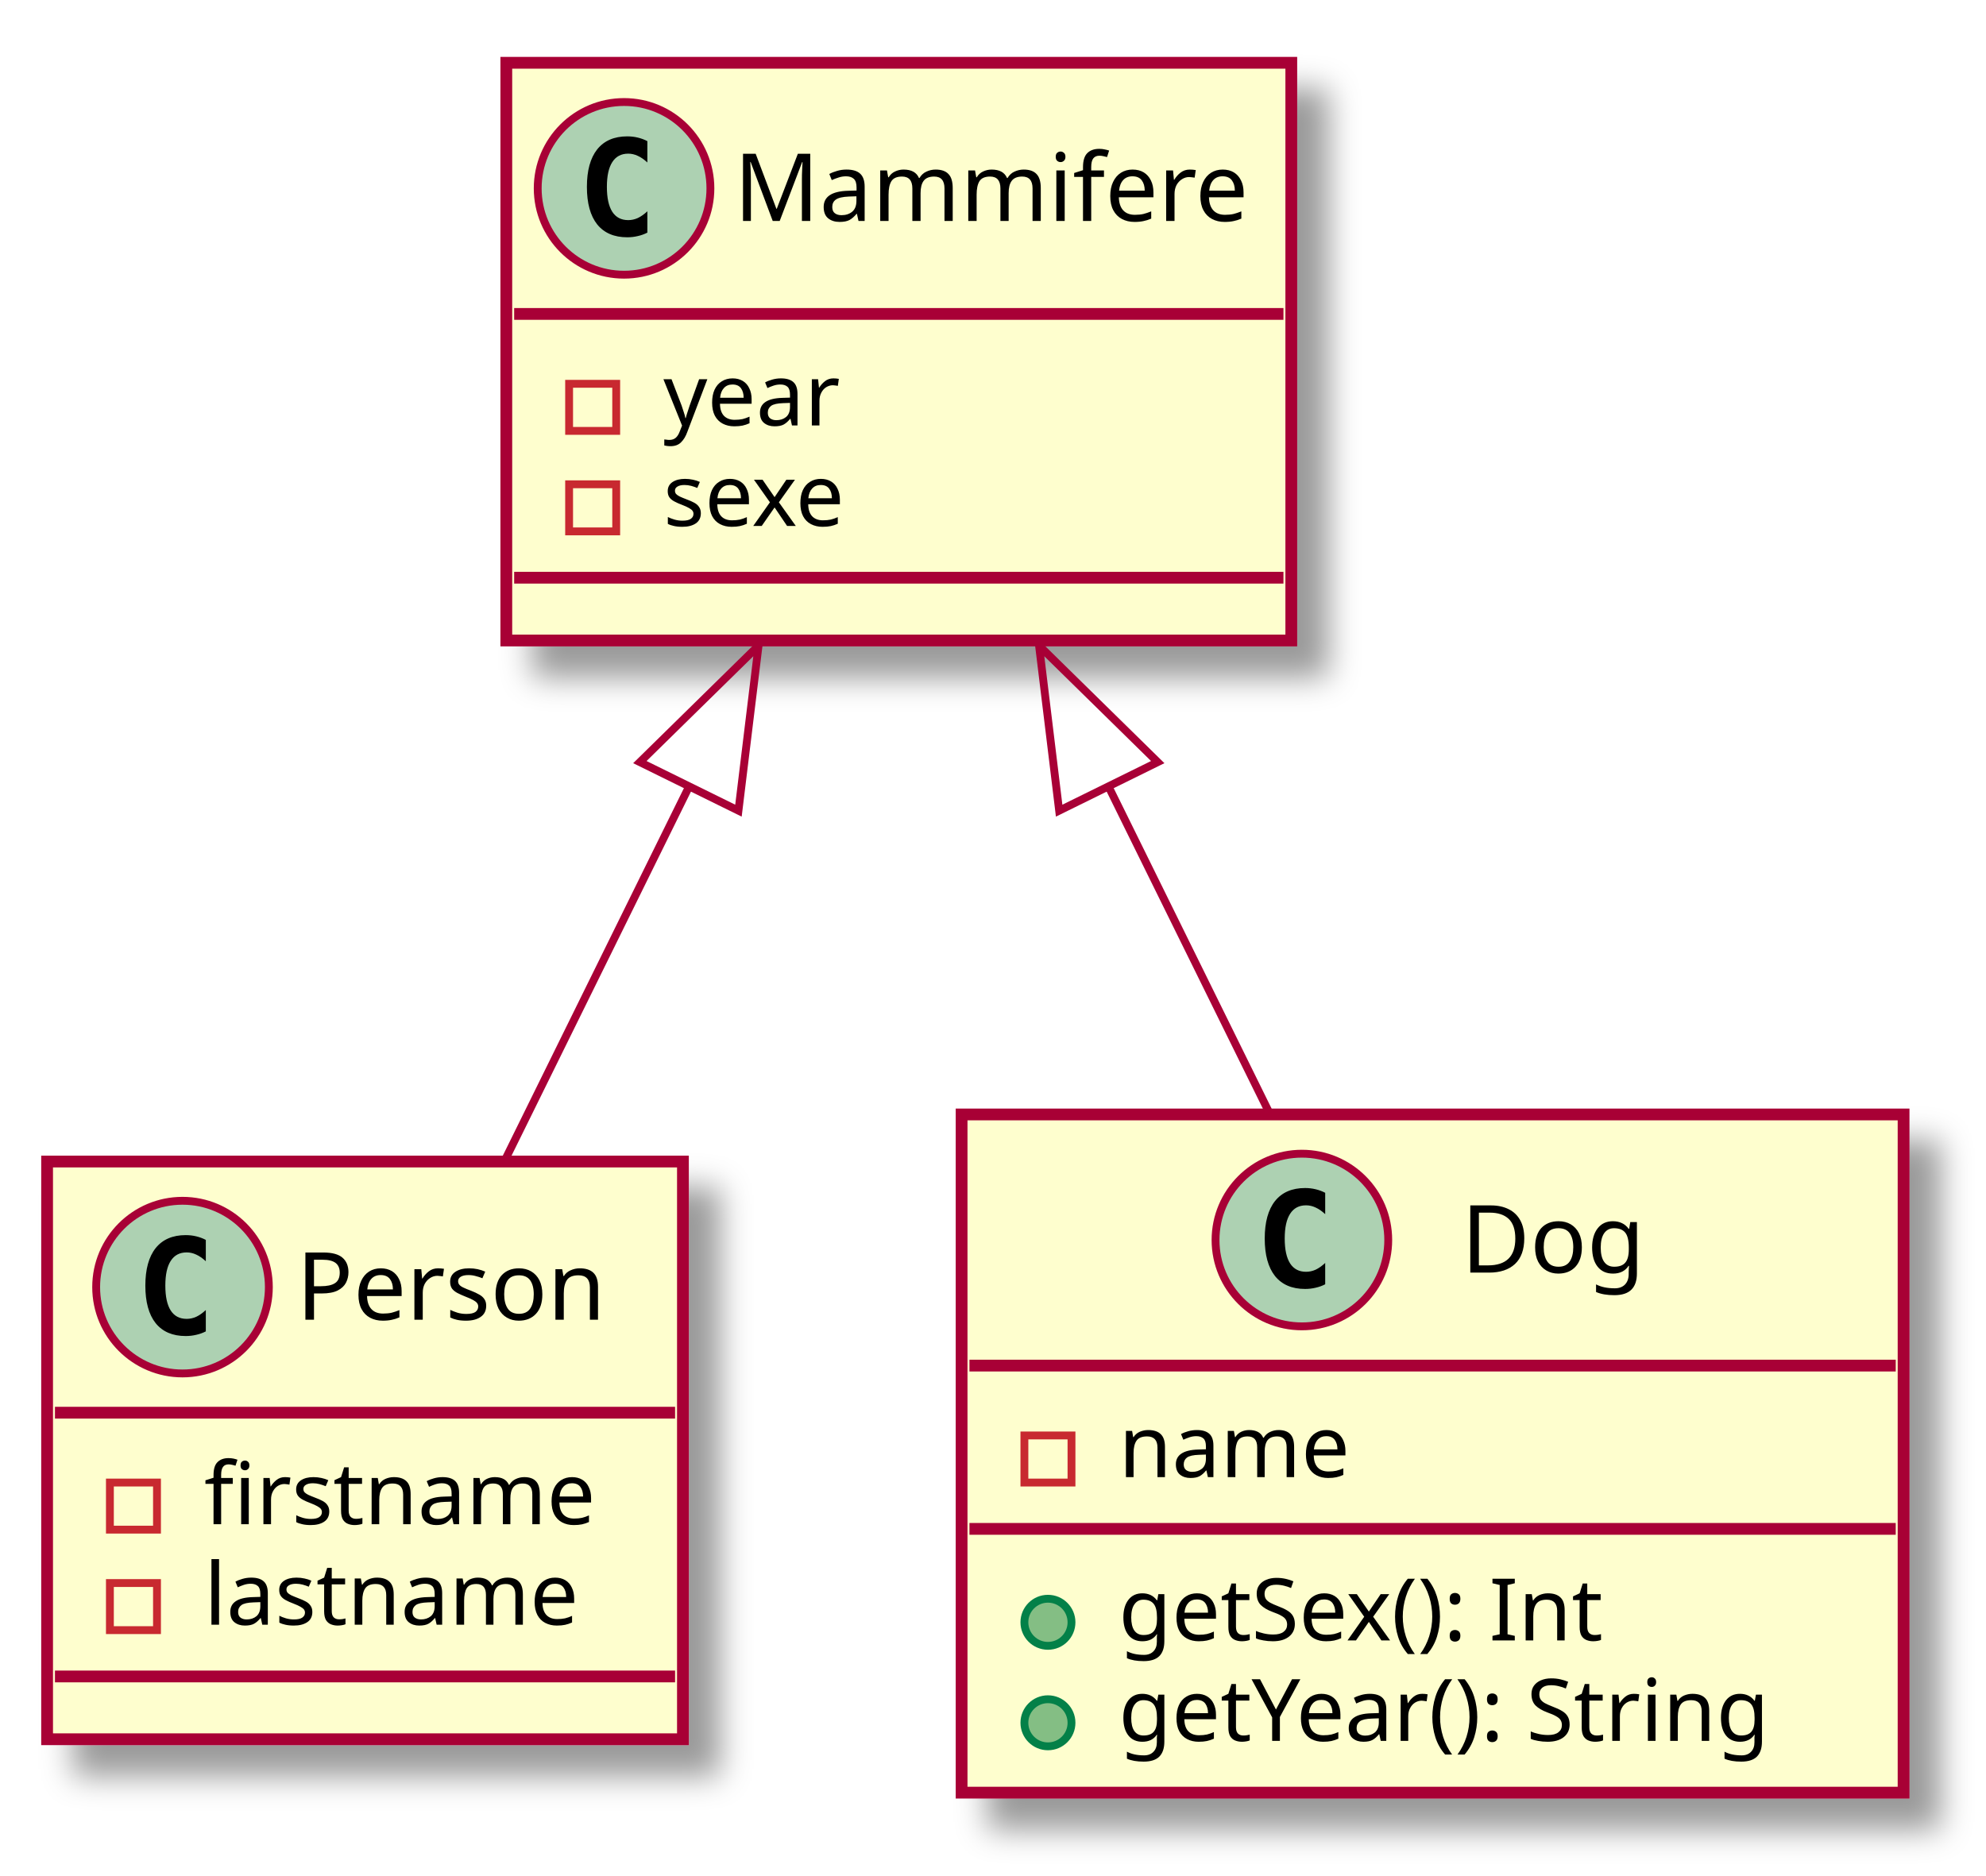
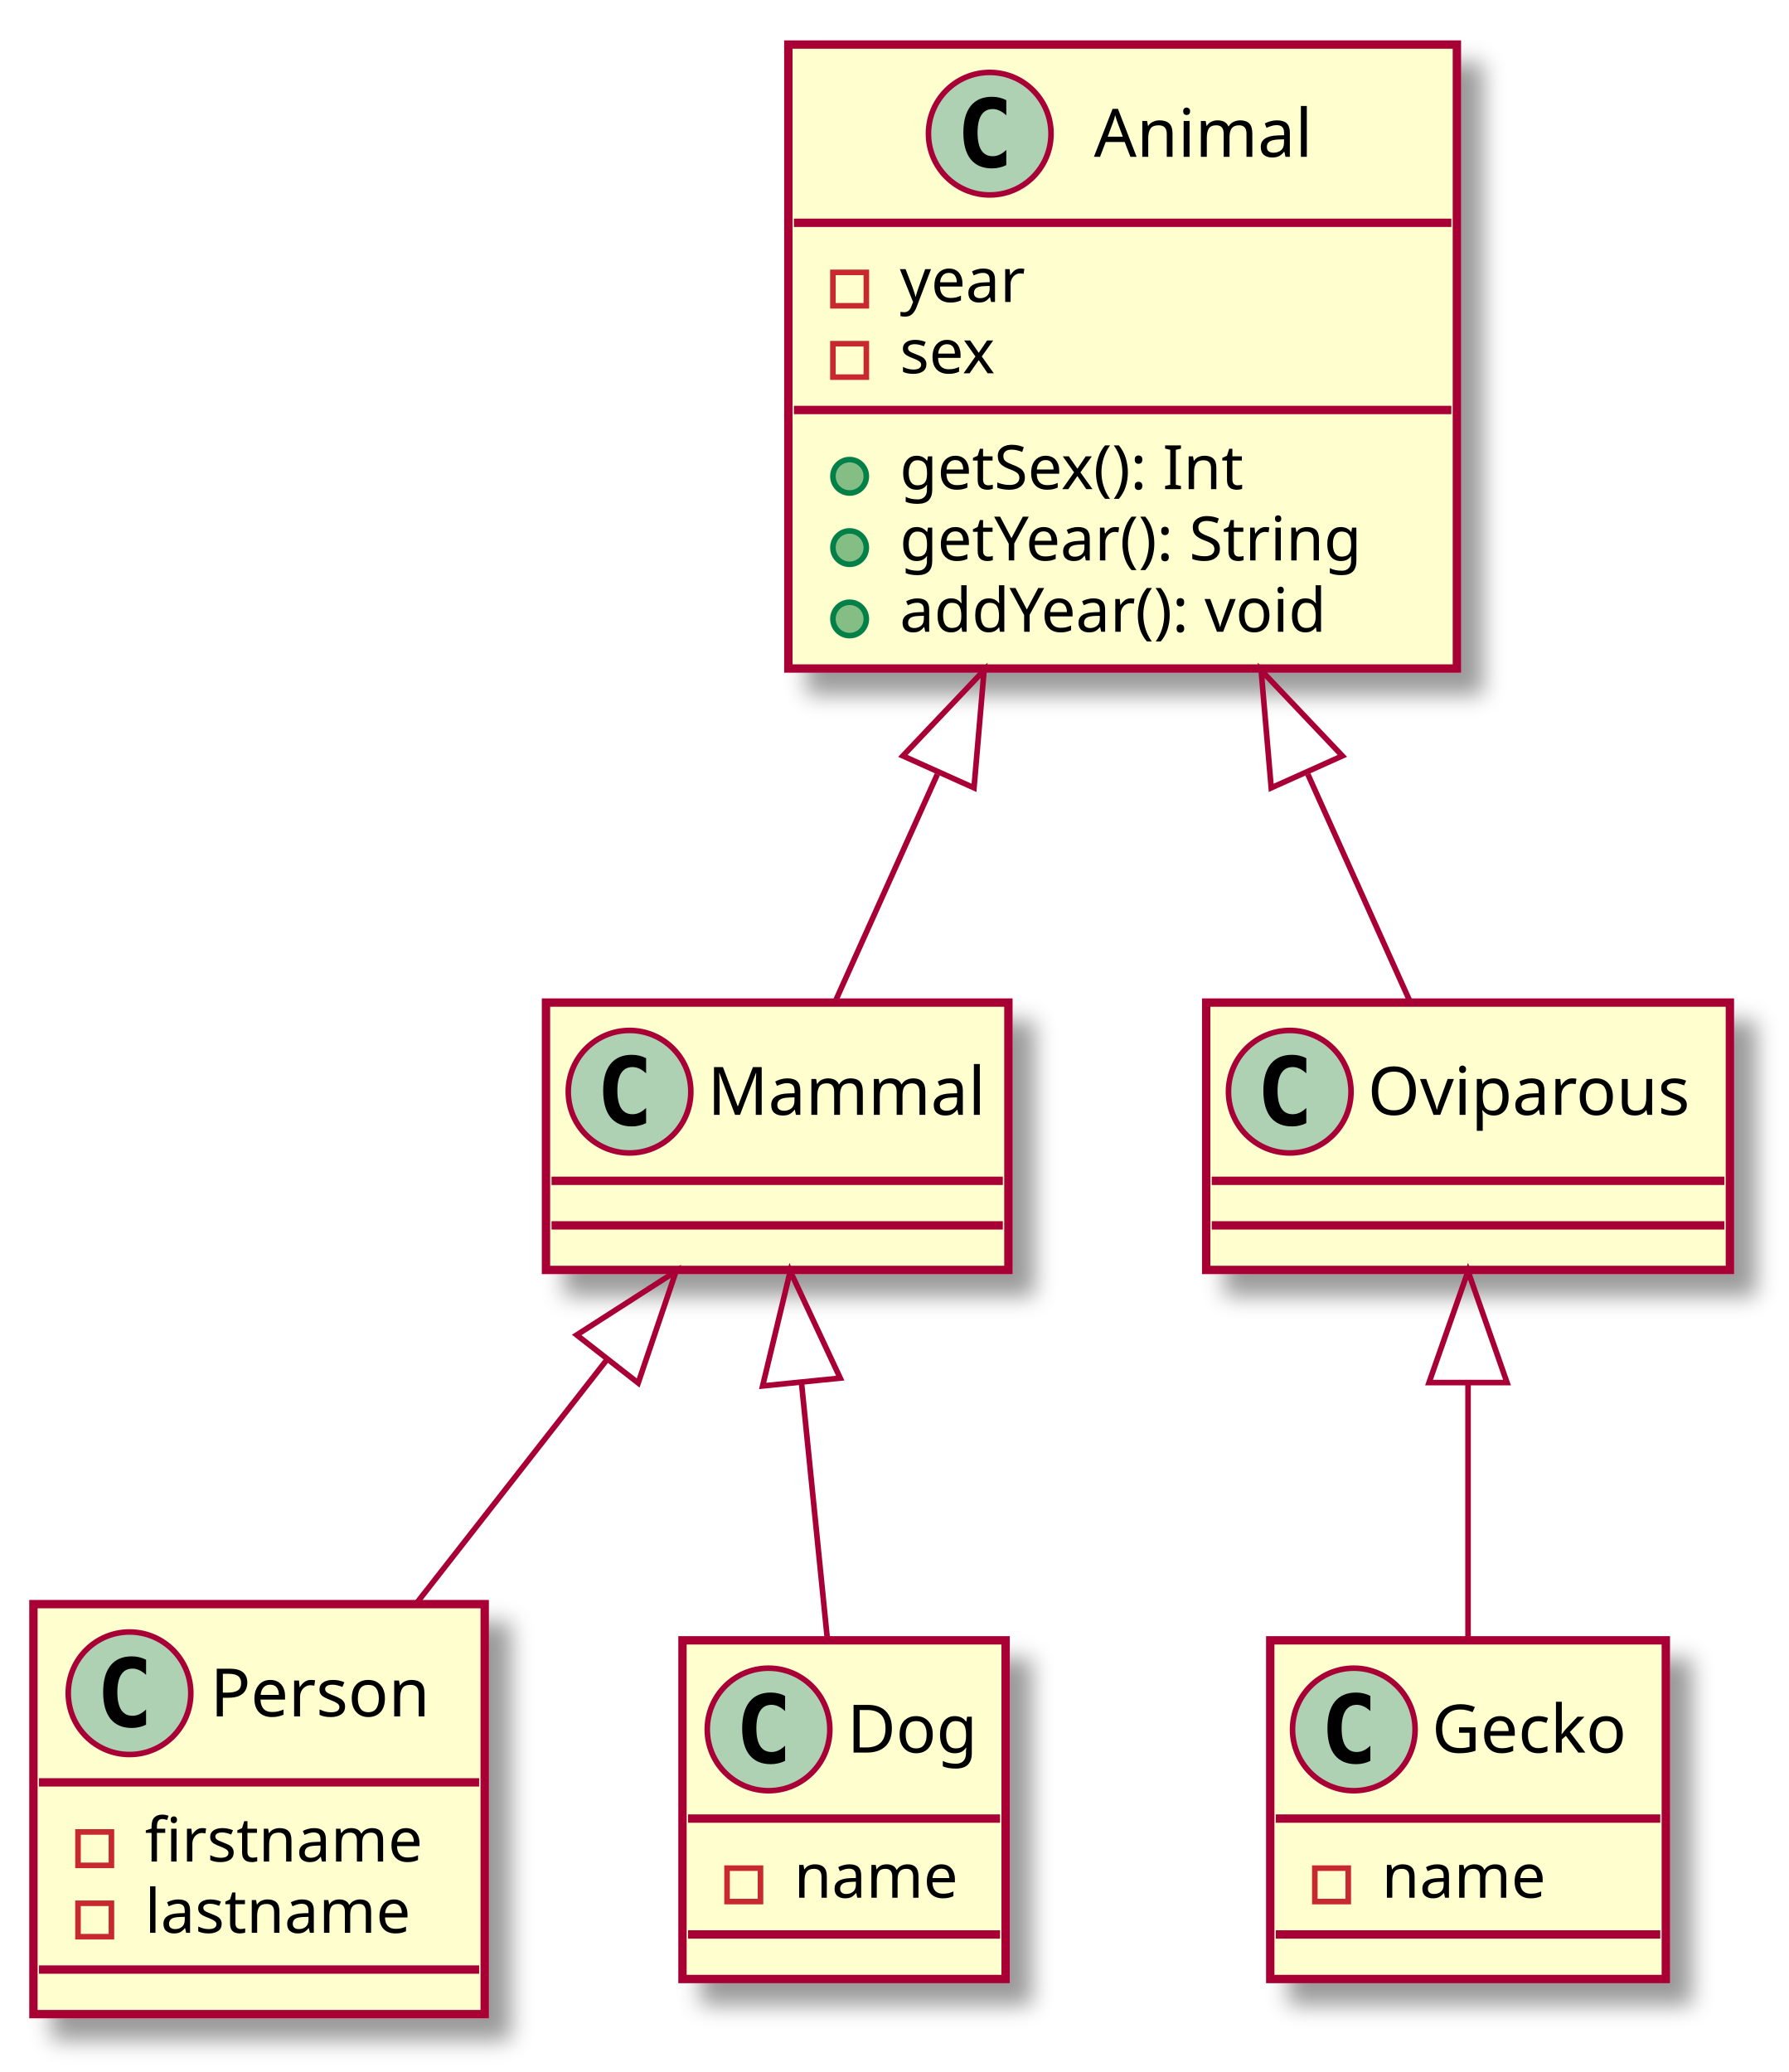
- <svg xmlns="http://www.w3.org/2000/svg" contentScriptType="application/ecmascript" contentStyleType="text/css" height="239px" preserveAspectRatio="none" style="width:253px;height:239px;" version="1.1" viewBox="0 0 253 239" width="253px" zoomAndPan="magnify">
+ <svg xmlns="http://www.w3.org/2000/svg" contentScriptType="application/ecmascript" contentStyleType="text/css" height="372px" preserveAspectRatio="none" style="width:321px;height:372px;" version="1.1" viewBox="0 0 321 372" width="321px" zoomAndPan="magnify">
  <defs>
-     <filter height="300%" id="f1uixryh1cmuq1" width="300%" x="-1" y="-1">
+     <filter height="300%" id="f1apyoqlnazhfn" width="300%" x="-1" y="-1">
      <feGaussianBlur result="blurOut" stdDeviation="2.0" />
      <feColorMatrix in="blurOut" result="blurOut2" type="matrix" values="0 0 0 0 0 0 0 0 0 0 0 0 0 0 0 0 0 0 .4 0" />
      <feOffset dx="4.0" dy="4.0" in="blurOut2" result="blurOut3" />
      <feBlend in="SourceGraphic" in2="blurOut3" mode="normal" />
    </filter>
  </defs>
  <g>
-     <rect fill="#FEFECE" filter="url(#f1uixryh1cmuq1)" height="73.609" id="Mammifere" style="stroke: #A80036; stroke-width: 1.5;" width="100" x="64.5" y="8" />
-     <ellipse cx="79.5" cy="24" fill="#ADD1B2" rx="11" ry="11" style="stroke: #A80036; stroke-width: 1.0;" />
-     <path d="M82.469,29.641 Q81.891,29.938 81.25,30.078 Q80.609,30.234 79.906,30.234 Q77.406,30.234 76.078,28.594 Q74.766,26.938 74.766,23.812 Q74.766,20.688 76.078,19.031 Q77.406,17.375 79.906,17.375 Q80.609,17.375 81.25,17.531 Q81.906,17.688 82.469,17.984 L82.469,20.703 Q81.844,20.125 81.25,19.859 Q80.656,19.578 80.031,19.578 Q78.688,19.578 78,20.656 Q77.312,21.719 77.312,23.812 Q77.312,25.906 78,26.984 Q78.688,28.047 80.031,28.047 Q80.656,28.047 81.25,27.781 Q81.844,27.5 82.469,26.922 L82.469,29.641 Z " />
-     <text fill="#000000" font-family="sans-serif" font-size="12" lengthAdjust="spacingAndGlyphs" textLength="68" x="93.5" y="28.154">Mammifere</text>
-     <line style="stroke: #A80036; stroke-width: 1.5;" x1="65.5" x2="163.5" y1="40" y2="40" />
-     <rect fill="none" height="6" style="stroke: #C82930; stroke-width: 1.0;" width="6" x="72.5" y="48.902" />
-     <text fill="#000000" font-family="sans-serif" font-size="11" lengthAdjust="spacingAndGlyphs" textLength="25" x="84.5" y="54.21">year</text>
-     <rect fill="none" height="6" style="stroke: #C82930; stroke-width: 1.0;" width="6" x="72.5" y="61.707" />
-     <text fill="#000000" font-family="sans-serif" font-size="11" lengthAdjust="spacingAndGlyphs" textLength="27" x="84.5" y="67.015">sexe</text>
-     <line style="stroke: #A80036; stroke-width: 1.5;" x1="65.5" x2="163.5" y1="73.609" y2="73.609" />
-     <rect fill="#FEFECE" filter="url(#f1uixryh1cmuq1)" height="73.609" id="Person" style="stroke: #A80036; stroke-width: 1.5;" width="81" x="6" y="148" />
-     <ellipse cx="23.25" cy="164" fill="#ADD1B2" rx="11" ry="11" style="stroke: #A80036; stroke-width: 1.0;" />
-     <path d="M26.219,169.641 Q25.641,169.938 25,170.078 Q24.359,170.234 23.656,170.234 Q21.156,170.234 19.828,168.594 Q18.516,166.938 18.516,163.812 Q18.516,160.688 19.828,159.031 Q21.156,157.375 23.656,157.375 Q24.359,157.375 25,157.531 Q25.656,157.688 26.219,157.984 L26.219,160.703 Q25.594,160.125 25,159.859 Q24.406,159.578 23.781,159.578 Q22.438,159.578 21.75,160.656 Q21.062,161.719 21.062,163.812 Q21.062,165.906 21.75,166.984 Q22.438,168.047 23.781,168.047 Q24.406,168.047 25,167.781 Q25.594,167.5 26.219,166.922 L26.219,169.641 Z " />
-     <text fill="#000000" font-family="sans-serif" font-size="12" lengthAdjust="spacingAndGlyphs" textLength="44" x="37.75" y="168.154">Person</text>
-     <line style="stroke: #A80036; stroke-width: 1.5;" x1="7" x2="86" y1="180" y2="180" />
-     <rect fill="none" height="6" style="stroke: #C82930; stroke-width: 1.0;" width="6" x="14" y="188.902" />
-     <text fill="#000000" font-family="sans-serif" font-size="11" lengthAdjust="spacingAndGlyphs" textLength="55" x="26" y="194.21">firstname</text>
-     <rect fill="none" height="6" style="stroke: #C82930; stroke-width: 1.0;" width="6" x="14" y="201.707" />
-     <text fill="#000000" font-family="sans-serif" font-size="11" lengthAdjust="spacingAndGlyphs" textLength="53" x="26" y="207.015">lastname</text>
-     <line style="stroke: #A80036; stroke-width: 1.5;" x1="7" x2="86" y1="213.609" y2="213.609" />
-     <rect fill="#FEFECE" filter="url(#f1uixryh1cmuq1)" height="86.414" id="Dog" style="stroke: #A80036; stroke-width: 1.5;" width="120" x="122.5" y="142" />
-     <ellipse cx="165.85" cy="158" fill="#ADD1B2" rx="11" ry="11" style="stroke: #A80036; stroke-width: 1.0;" />
-     <path d="M168.819,163.641 Q168.241,163.938 167.6,164.078 Q166.959,164.234 166.256,164.234 Q163.756,164.234 162.428,162.594 Q161.116,160.938 161.116,157.812 Q161.116,154.688 162.428,153.031 Q163.756,151.375 166.256,151.375 Q166.959,151.375 167.6,151.531 Q168.256,151.688 168.819,151.984 L168.819,154.703 Q168.194,154.125 167.6,153.859 Q167.006,153.578 166.381,153.578 Q165.037,153.578 164.35,154.656 Q163.662,155.719 163.662,157.812 Q163.662,159.906 164.35,160.984 Q165.037,162.047 166.381,162.047 Q167.006,162.047 167.6,161.781 Q168.194,161.5 168.819,160.922 L168.819,163.641 Z " />
-     <text fill="#000000" font-family="sans-serif" font-size="12" lengthAdjust="spacingAndGlyphs" textLength="25" x="186.15" y="162.154">Dog</text>
-     <line style="stroke: #A80036; stroke-width: 1.5;" x1="123.5" x2="241.5" y1="174" y2="174" />
-     <rect fill="none" height="6" style="stroke: #C82930; stroke-width: 1.0;" width="6" x="130.5" y="182.902" />
-     <text fill="#000000" font-family="sans-serif" font-size="11" lengthAdjust="spacingAndGlyphs" textLength="32" x="142.5" y="188.21">name</text>
-     <line style="stroke: #A80036; stroke-width: 1.5;" x1="123.5" x2="241.5" y1="194.805" y2="194.805" />
-     <ellipse cx="133.5" cy="206.707" fill="#84BE84" rx="3" ry="3" style="stroke: #038048; stroke-width: 1.0;" />
-     <text fill="#000000" font-family="sans-serif" font-size="11" lengthAdjust="spacingAndGlyphs" textLength="69" x="142.5" y="209.015">getSex(): Int</text>
-     <ellipse cx="133.5" cy="219.512" fill="#84BE84" rx="3" ry="3" style="stroke: #038048; stroke-width: 1.0;" />
-     <text fill="#000000" font-family="sans-serif" font-size="11" lengthAdjust="spacingAndGlyphs" textLength="94" x="142.5" y="221.82">getYear(): String</text>
-     <path d="M87.734,100.319 C79.848,116.324 71.417,133.434 64.247,147.984 " fill="none" id="Mammifere-Person" style="stroke: #A80036; stroke-width: 1.0;" />
-     <polygon fill="none" points="81.514,97.104,96.634,82.258,94.073,103.292,81.514,97.104" style="stroke: #A80036; stroke-width: 1.0;" />
-     <path d="M141.242,100.27 C148.012,114.01 155.185,128.567 161.618,141.622 " fill="none" id="Mammifere-Dog" style="stroke: #A80036; stroke-width: 1.0;" />
-     <polygon fill="none" points="134.927,103.292,132.366,82.258,147.485,97.104,134.927,103.292" style="stroke: #A80036; stroke-width: 1.0;" />
+     <rect fill="#FEFECE" filter="url(#f1apyoqlnazhfn)" height="112.023" id="Animal" style="stroke: #A80036; stroke-width: 1.5;" width="120" x="141.5" y="8" />
+     <ellipse cx="177.65" cy="24" fill="#ADD1B2" rx="11" ry="11" style="stroke: #A80036; stroke-width: 1.0;" />
+     <path d="M180.619,29.641 Q180.041,29.938 179.4,30.078 Q178.759,30.234 178.056,30.234 Q175.556,30.234 174.228,28.594 Q172.916,26.938 172.916,23.812 Q172.916,20.688 174.228,19.031 Q175.556,17.375 178.056,17.375 Q178.759,17.375 179.4,17.531 Q180.056,17.688 180.619,17.984 L180.619,20.703 Q179.994,20.125 179.4,19.859 Q178.806,19.578 178.181,19.578 Q176.838,19.578 176.15,20.656 Q175.463,21.719 175.463,23.812 Q175.463,25.906 176.15,26.984 Q176.838,28.047 178.181,28.047 Q178.806,28.047 179.4,27.781 Q179.994,27.5 180.619,26.922 L180.619,29.641 Z " />
+     <text fill="#000000" font-family="sans-serif" font-size="12" lengthAdjust="spacingAndGlyphs" textLength="41" x="196.35" y="28.154">Animal</text>
+     <line style="stroke: #A80036; stroke-width: 1.5;" x1="142.5" x2="260.5" y1="40" y2="40" />
+     <rect fill="none" height="6" style="stroke: #C82930; stroke-width: 1.0;" width="6" x="149.5" y="48.902" />
+     <text fill="#000000" font-family="sans-serif" font-size="11" lengthAdjust="spacingAndGlyphs" textLength="25" x="161.5" y="54.21">year</text>
+     <rect fill="none" height="6" style="stroke: #C82930; stroke-width: 1.0;" width="6" x="149.5" y="61.707" />
+     <text fill="#000000" font-family="sans-serif" font-size="11" lengthAdjust="spacingAndGlyphs" textLength="20" x="161.5" y="67.015">sex</text>
+     <line style="stroke: #A80036; stroke-width: 1.5;" x1="142.5" x2="260.5" y1="73.609" y2="73.609" />
+     <ellipse cx="152.5" cy="85.512" fill="#84BE84" rx="3" ry="3" style="stroke: #038048; stroke-width: 1.0;" />
+     <text fill="#000000" font-family="sans-serif" font-size="11" lengthAdjust="spacingAndGlyphs" textLength="69" x="161.5" y="87.82">getSex(): Int</text>
+     <ellipse cx="152.5" cy="98.316" fill="#84BE84" rx="3" ry="3" style="stroke: #038048; stroke-width: 1.0;" />
+     <text fill="#000000" font-family="sans-serif" font-size="11" lengthAdjust="spacingAndGlyphs" textLength="94" x="161.5" y="100.624">getYear(): String</text>
+     <ellipse cx="152.5" cy="111.121" fill="#84BE84" rx="3" ry="3" style="stroke: #038048; stroke-width: 1.0;" />
+     <text fill="#000000" font-family="sans-serif" font-size="11" lengthAdjust="spacingAndGlyphs" textLength="86" x="161.5" y="113.429">addYear(): void</text>
+     <rect fill="#FEFECE" filter="url(#f1apyoqlnazhfn)" height="48" id="Mammal" style="stroke: #A80036; stroke-width: 1.5;" width="83" x="98" y="180" />
+     <ellipse cx="113" cy="196" fill="#ADD1B2" rx="11" ry="11" style="stroke: #A80036; stroke-width: 1.0;" />
+     <path d="M115.969,201.641 Q115.391,201.938 114.75,202.078 Q114.109,202.234 113.406,202.234 Q110.906,202.234 109.578,200.594 Q108.266,198.938 108.266,195.812 Q108.266,192.688 109.578,191.031 Q110.906,189.375 113.406,189.375 Q114.109,189.375 114.75,189.531 Q115.406,189.688 115.969,189.984 L115.969,192.703 Q115.344,192.125 114.75,191.859 Q114.156,191.578 113.531,191.578 Q112.188,191.578 111.5,192.656 Q110.812,193.719 110.812,195.812 Q110.812,197.906 111.5,198.984 Q112.188,200.047 113.531,200.047 Q114.156,200.047 114.75,199.781 Q115.344,199.5 115.969,198.922 L115.969,201.641 Z " />
+     <text fill="#000000" font-family="sans-serif" font-size="12" lengthAdjust="spacingAndGlyphs" textLength="51" x="127" y="200.154">Mammal</text>
+     <line style="stroke: #A80036; stroke-width: 1.5;" x1="99" x2="180" y1="212" y2="212" />
+     <line style="stroke: #A80036; stroke-width: 1.5;" x1="99" x2="180" y1="220" y2="220" />
+     <rect fill="#FEFECE" filter="url(#f1apyoqlnazhfn)" height="48" id="Oviparous" style="stroke: #A80036; stroke-width: 1.5;" width="94" x="216.5" y="180" />
+     <ellipse cx="231.5" cy="196" fill="#ADD1B2" rx="11" ry="11" style="stroke: #A80036; stroke-width: 1.0;" />
+     <path d="M234.469,201.641 Q233.891,201.938 233.25,202.078 Q232.609,202.234 231.906,202.234 Q229.406,202.234 228.078,200.594 Q226.766,198.938 226.766,195.812 Q226.766,192.688 228.078,191.031 Q229.406,189.375 231.906,189.375 Q232.609,189.375 233.25,189.531 Q233.906,189.688 234.469,189.984 L234.469,192.703 Q233.844,192.125 233.25,191.859 Q232.656,191.578 232.031,191.578 Q230.688,191.578 230,192.656 Q229.312,193.719 229.312,195.812 Q229.312,197.906 230,198.984 Q230.688,200.047 232.031,200.047 Q232.656,200.047 233.25,199.781 Q233.844,199.5 234.469,198.922 L234.469,201.641 Z " />
+     <text fill="#000000" font-family="sans-serif" font-size="12" lengthAdjust="spacingAndGlyphs" textLength="62" x="245.5" y="200.154">Oviparous</text>
+     <line style="stroke: #A80036; stroke-width: 1.5;" x1="217.5" x2="309.5" y1="212" y2="212" />
+     <line style="stroke: #A80036; stroke-width: 1.5;" x1="217.5" x2="309.5" y1="220" y2="220" />
+     <rect fill="#FEFECE" filter="url(#f1apyoqlnazhfn)" height="73.609" id="Person" style="stroke: #A80036; stroke-width: 1.5;" width="81" x="6" y="288" />
+     <ellipse cx="23.25" cy="304" fill="#ADD1B2" rx="11" ry="11" style="stroke: #A80036; stroke-width: 1.0;" />
+     <path d="M26.219,309.641 Q25.641,309.938 25,310.078 Q24.359,310.234 23.656,310.234 Q21.156,310.234 19.828,308.594 Q18.516,306.938 18.516,303.812 Q18.516,300.688 19.828,299.031 Q21.156,297.375 23.656,297.375 Q24.359,297.375 25,297.531 Q25.656,297.688 26.219,297.984 L26.219,300.703 Q25.594,300.125 25,299.859 Q24.406,299.578 23.781,299.578 Q22.438,299.578 21.75,300.656 Q21.062,301.719 21.062,303.812 Q21.062,305.906 21.75,306.984 Q22.438,308.047 23.781,308.047 Q24.406,308.047 25,307.781 Q25.594,307.5 26.219,306.922 L26.219,309.641 Z " />
+     <text fill="#000000" font-family="sans-serif" font-size="12" lengthAdjust="spacingAndGlyphs" textLength="44" x="37.75" y="308.154">Person</text>
+     <line style="stroke: #A80036; stroke-width: 1.5;" x1="7" x2="86" y1="320" y2="320" />
+     <rect fill="none" height="6" style="stroke: #C82930; stroke-width: 1.0;" width="6" x="14" y="328.902" />
+     <text fill="#000000" font-family="sans-serif" font-size="11" lengthAdjust="spacingAndGlyphs" textLength="55" x="26" y="334.21">firstname</text>
+     <rect fill="none" height="6" style="stroke: #C82930; stroke-width: 1.0;" width="6" x="14" y="341.707" />
+     <text fill="#000000" font-family="sans-serif" font-size="11" lengthAdjust="spacingAndGlyphs" textLength="53" x="26" y="347.015">lastname</text>
+     <line style="stroke: #A80036; stroke-width: 1.5;" x1="7" x2="86" y1="353.609" y2="353.609" />
+     <rect fill="#FEFECE" filter="url(#f1apyoqlnazhfn)" height="60.805" id="Dog" style="stroke: #A80036; stroke-width: 1.5;" width="58" x="122.5" y="294.5" />
+     <ellipse cx="137.95" cy="310.5" fill="#ADD1B2" rx="11" ry="11" style="stroke: #A80036; stroke-width: 1.0;" />
+     <path d="M140.919,316.141 Q140.341,316.438 139.7,316.578 Q139.059,316.734 138.356,316.734 Q135.856,316.734 134.528,315.094 Q133.216,313.438 133.216,310.312 Q133.216,307.188 134.528,305.531 Q135.856,303.875 138.356,303.875 Q139.059,303.875 139.7,304.031 Q140.356,304.188 140.919,304.484 L140.919,307.203 Q140.294,306.625 139.7,306.359 Q139.106,306.078 138.481,306.078 Q137.137,306.078 136.45,307.156 Q135.762,308.219 135.762,310.312 Q135.762,312.406 136.45,313.484 Q137.137,314.547 138.481,314.547 Q139.106,314.547 139.7,314.281 Q140.294,314 140.919,313.422 L140.919,316.141 Z " />
+     <text fill="#000000" font-family="sans-serif" font-size="12" lengthAdjust="spacingAndGlyphs" textLength="25" x="152.05" y="314.654">Dog</text>
+     <line style="stroke: #A80036; stroke-width: 1.5;" x1="123.5" x2="179.5" y1="326.5" y2="326.5" />
+     <rect fill="none" height="6" style="stroke: #C82930; stroke-width: 1.0;" width="6" x="130.5" y="335.402" />
+     <text fill="#000000" font-family="sans-serif" font-size="11" lengthAdjust="spacingAndGlyphs" textLength="32" x="142.5" y="340.71">name</text>
+     <line style="stroke: #A80036; stroke-width: 1.5;" x1="123.5" x2="179.5" y1="347.305" y2="347.305" />
+     <rect fill="#FEFECE" filter="url(#f1apyoqlnazhfn)" height="60.805" id="Gecko" style="stroke: #A80036; stroke-width: 1.5;" width="71" x="228" y="294.5" />
+     <ellipse cx="243" cy="310.5" fill="#ADD1B2" rx="11" ry="11" style="stroke: #A80036; stroke-width: 1.0;" />
+     <path d="M245.969,316.141 Q245.391,316.438 244.75,316.578 Q244.109,316.734 243.406,316.734 Q240.906,316.734 239.578,315.094 Q238.266,313.438 238.266,310.312 Q238.266,307.188 239.578,305.531 Q240.906,303.875 243.406,303.875 Q244.109,303.875 244.75,304.031 Q245.406,304.188 245.969,304.484 L245.969,307.203 Q245.344,306.625 244.75,306.359 Q244.156,306.078 243.531,306.078 Q242.188,306.078 241.5,307.156 Q240.812,308.219 240.812,310.312 Q240.812,312.406 241.5,313.484 Q242.188,314.547 243.531,314.547 Q244.156,314.547 244.75,314.281 Q245.344,314 245.969,313.422 L245.969,316.141 Z " />
+     <text fill="#000000" font-family="sans-serif" font-size="12" lengthAdjust="spacingAndGlyphs" textLength="39" x="257" y="314.654">Gecko</text>
+     <line style="stroke: #A80036; stroke-width: 1.5;" x1="229" x2="298" y1="326.5" y2="326.5" />
+     <rect fill="none" height="6" style="stroke: #C82930; stroke-width: 1.0;" width="6" x="236" y="335.402" />
+     <text fill="#000000" font-family="sans-serif" font-size="11" lengthAdjust="spacingAndGlyphs" textLength="32" x="248" y="340.71">name</text>
+     <line style="stroke: #A80036; stroke-width: 1.5;" x1="229" x2="298" y1="347.305" y2="347.305" />
+     <path d="M168.248,139.013 C161.608,153.792 155.107,168.262 149.971,179.693 " fill="none" id="Animal-Mammal" style="stroke: #A80036; stroke-width: 1.0;" />
+     <polygon fill="none" points="162.058,135.709,176.639,120.335,174.828,141.447,162.058,135.709" style="stroke: #A80036; stroke-width: 1.0;" />
+     <path d="M234.752,139.013 C241.392,153.792 247.893,168.262 253.029,179.693 " fill="none" id="Animal-Oviparous" style="stroke: #A80036; stroke-width: 1.0;" />
+     <polygon fill="none" points="228.172,141.447,226.361,120.335,240.942,135.709,228.172,141.447" style="stroke: #A80036; stroke-width: 1.0;" />
+     <path d="M108.842,244.229 C97.891,258.242 85.607,273.959 74.858,287.714 " fill="none" id="Mammal-Person" style="stroke: #A80036; stroke-width: 1.0;" />
+     <polygon fill="none" points="103.517,239.675,121.348,228.227,114.548,248.296,103.517,239.675" style="stroke: #A80036; stroke-width: 1.0;" />
+     <path d="M143.849,248.131 C145.402,263.526 147.114,280.507 148.525,294.493 " fill="none" id="Mammal-Dog" style="stroke: #A80036; stroke-width: 1.0;" />
+     <polygon fill="none" points="136.884,248.828,141.842,228.227,150.814,247.424,136.884,248.828" style="stroke: #A80036; stroke-width: 1.0;" />
+     <path d="M263.5,248.395 C263.5,263.72 263.5,280.587 263.5,294.493 " fill="none" id="Oviparous-Gecko" style="stroke: #A80036; stroke-width: 1.0;" />
+     <polygon fill="none" points="256.5,248.227,263.5,228.227,270.5,248.227,256.5,248.227" style="stroke: #A80036; stroke-width: 1.0;" />
  </g>
</svg>
